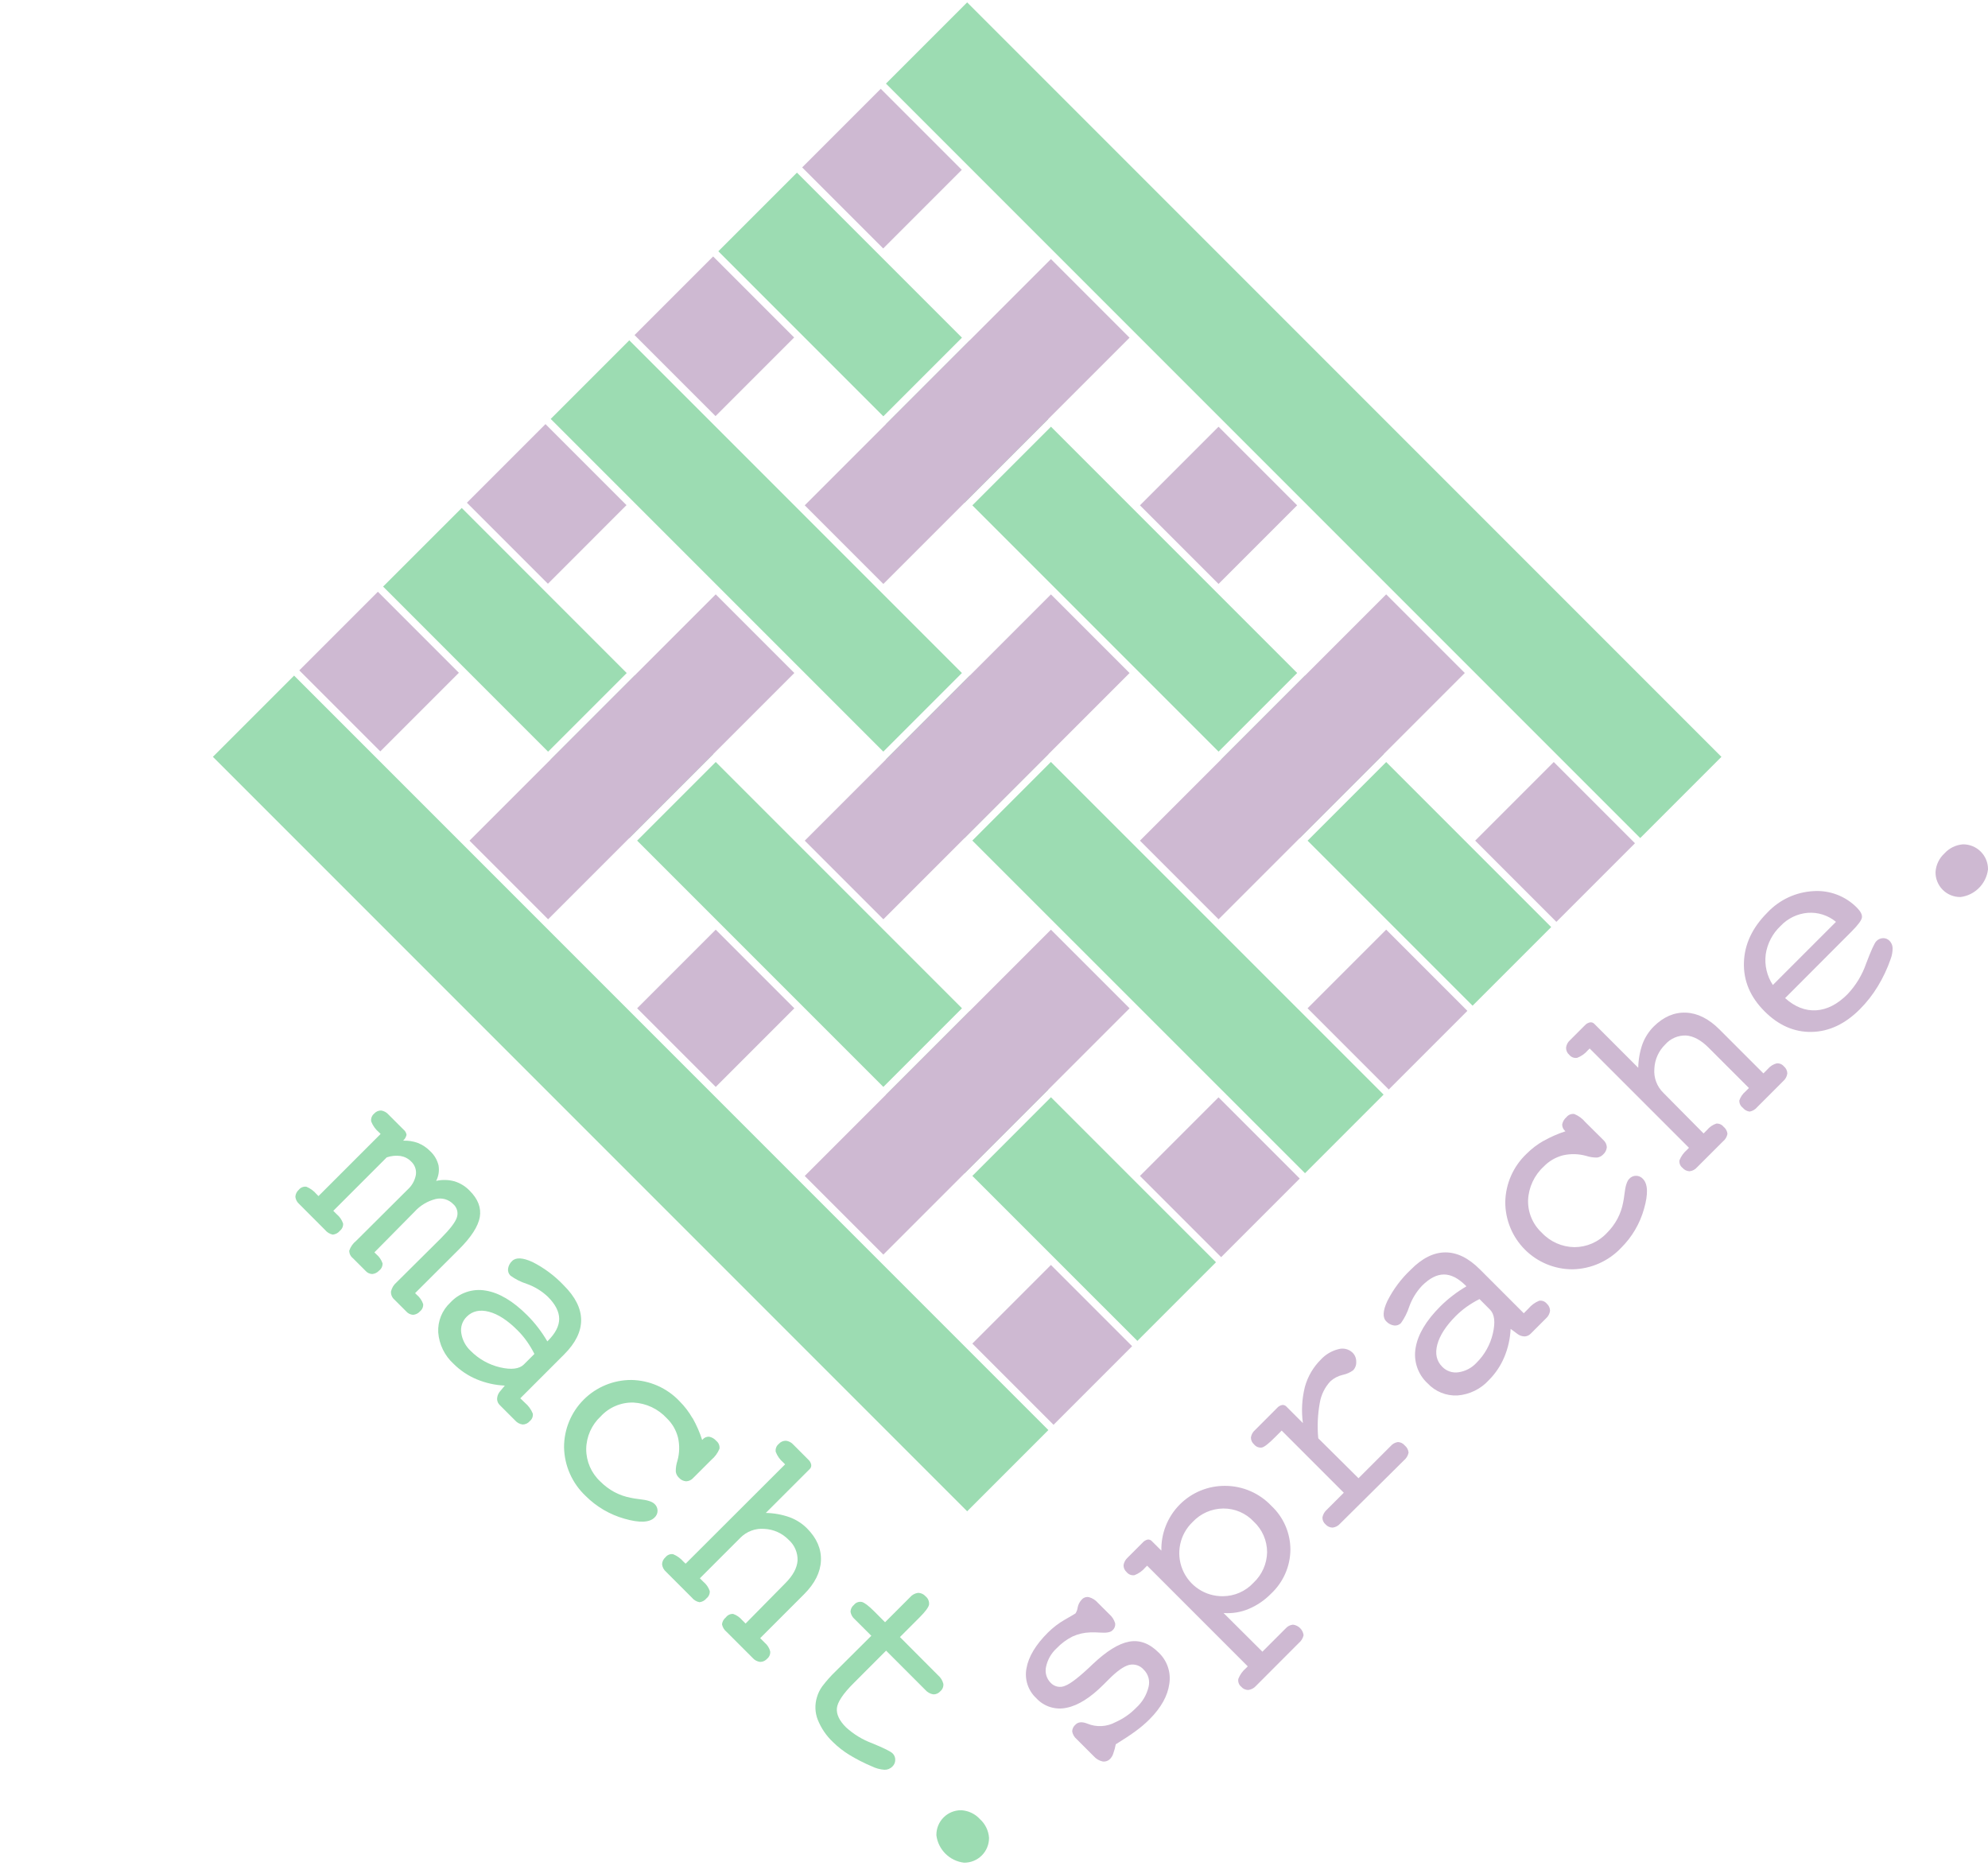
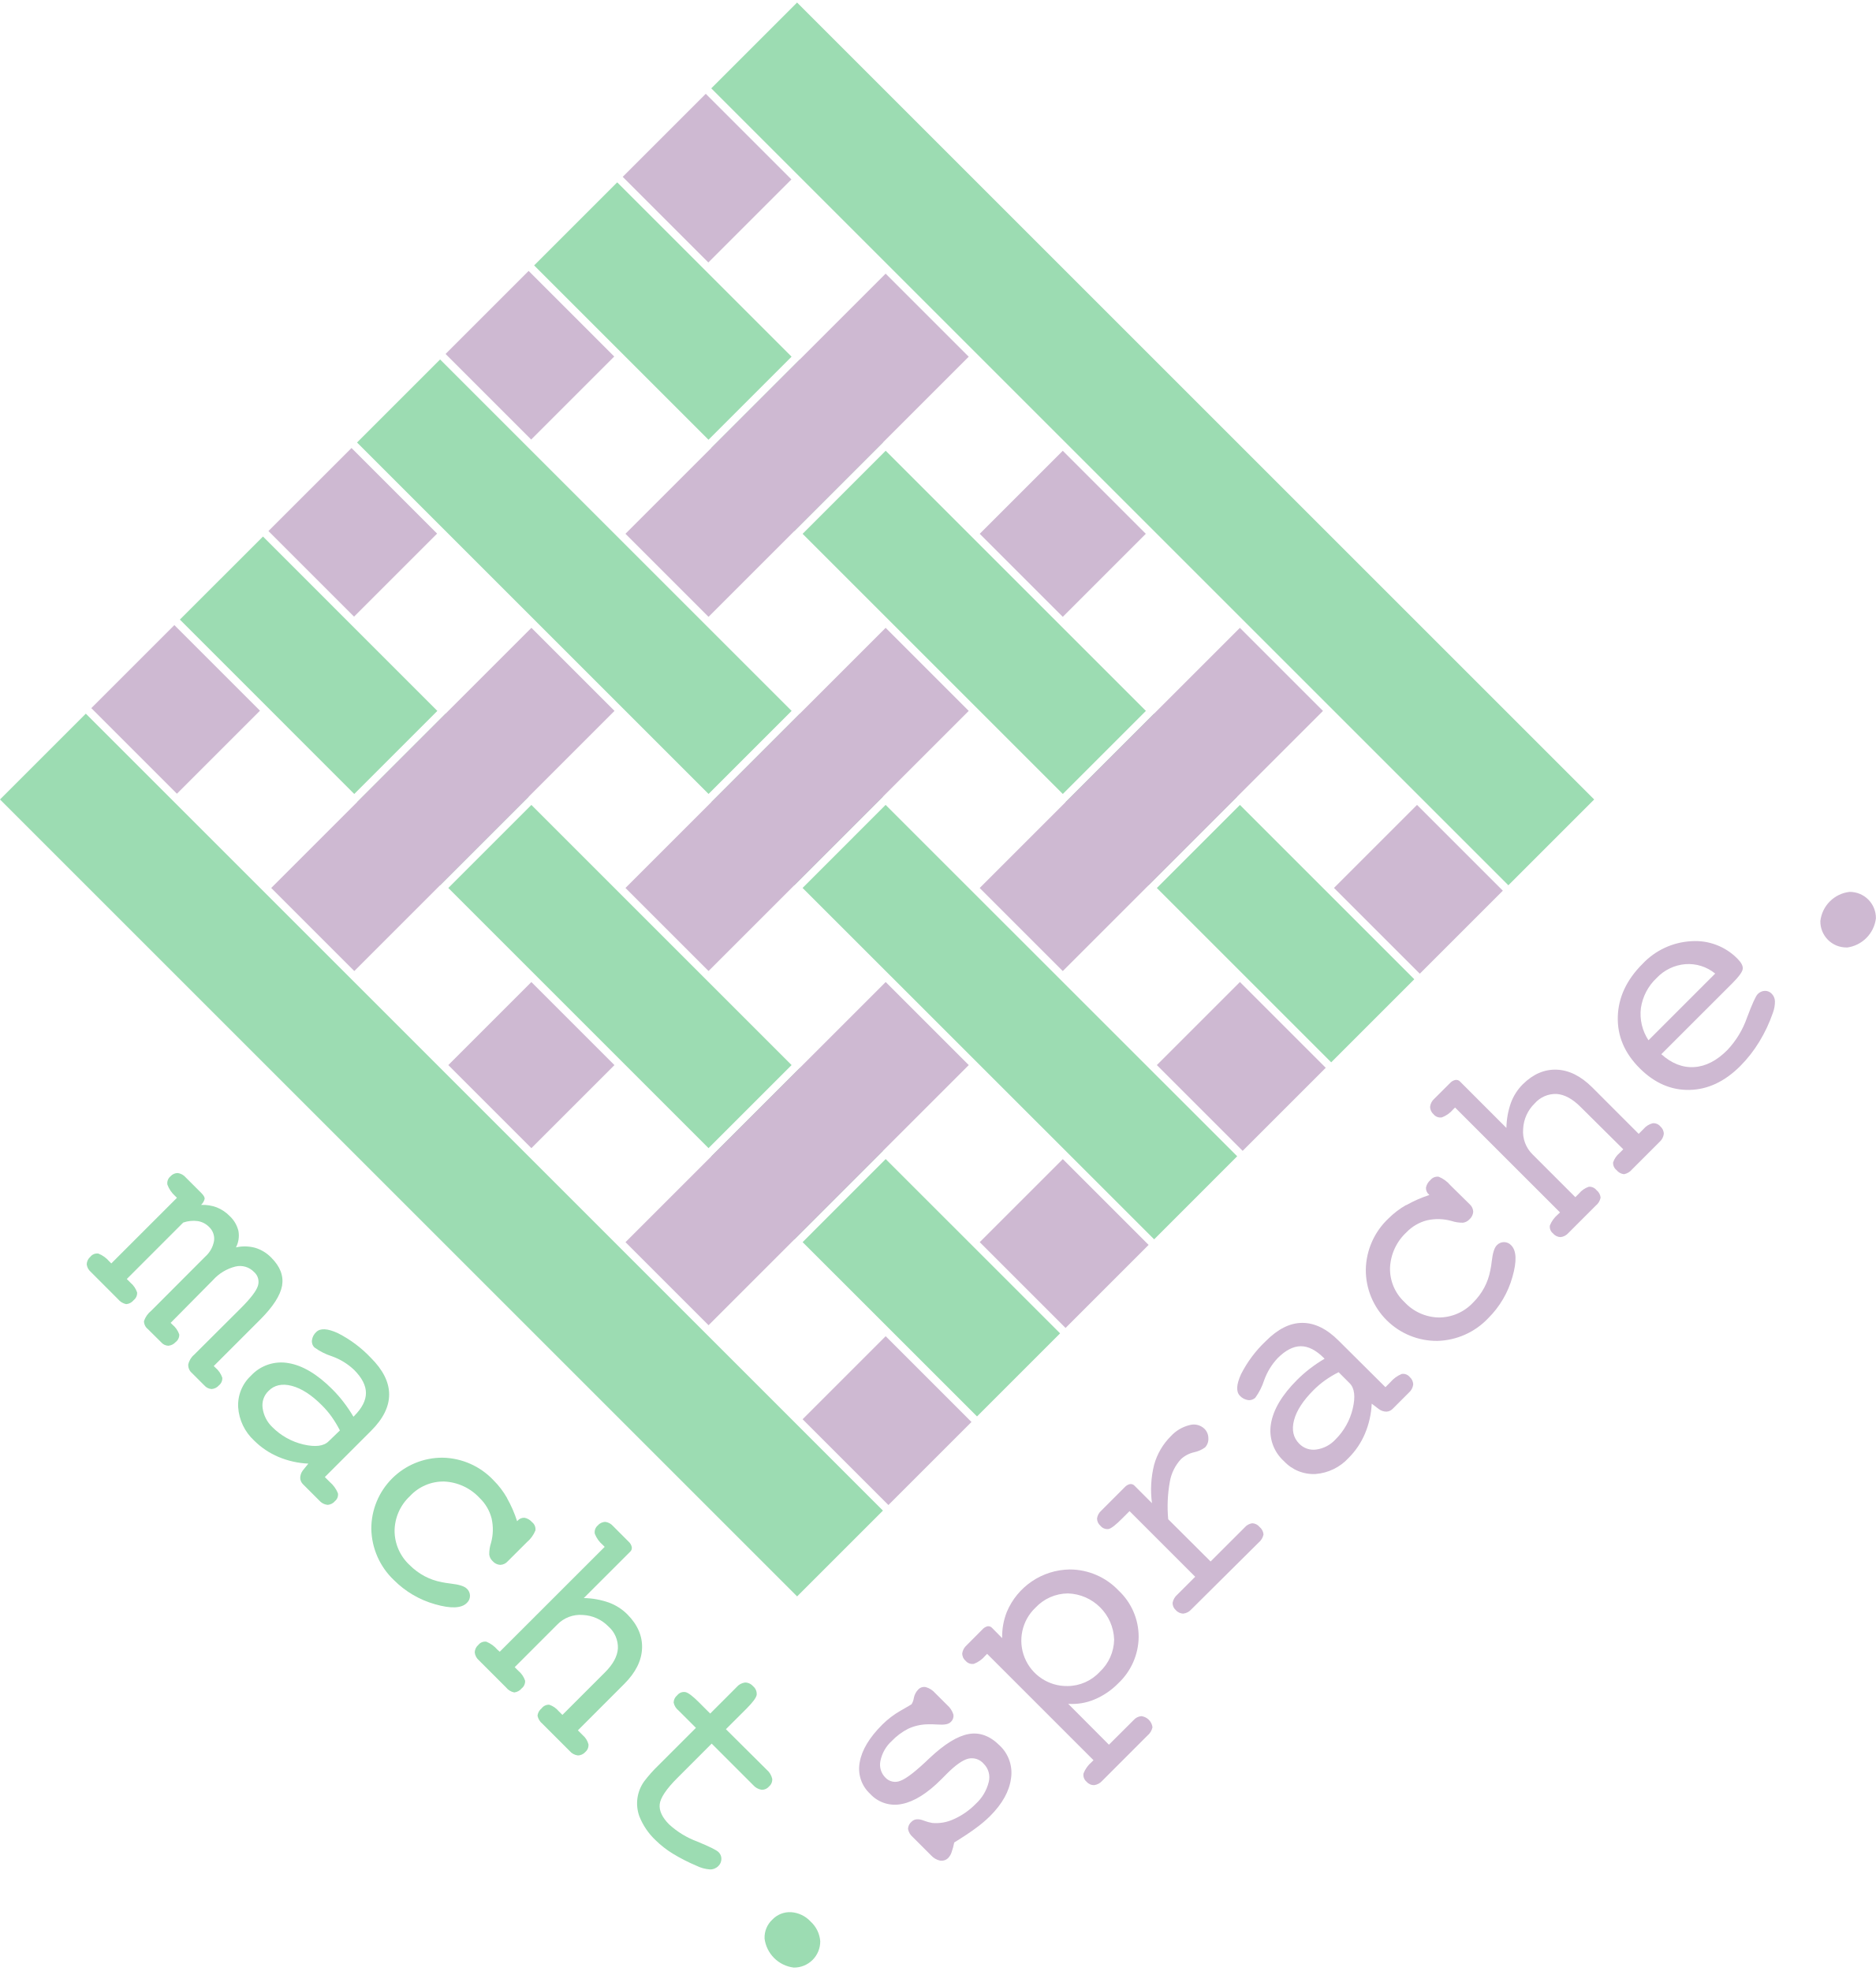
- <svg xmlns="http://www.w3.org/2000/svg" viewBox="0 0 575.94 540.44">
+ <svg xmlns="http://www.w3.org/2000/svg" viewBox="0 0 514.27 540.44">
  <g id="logo">
-     <path d="M567.94,259.82a9.2,9.2,0,0,0,8-8,7.19,7.19,0,0,0-7.24-7.27,8.07,8.07,0,0,0-5.39,2.64,8,8,0,0,0-2.57,5.38,7.12,7.12,0,0,0,7.2,7.24m-56.4,16.63a14.12,14.12,0,0,1,4.32-8.26,12.17,12.17,0,0,1,7.87-3.79A11.49,11.49,0,0,1,531.9,267l-18.29,18.29a13.09,13.09,0,0,1-2.07-8.82M536,270.21l.42-.42q2.92-2.93,3-4.12c.08-.79-.4-1.71-1.45-2.77a16.18,16.18,0,0,0-12.61-4.8A19.77,19.77,0,0,0,512,264.34q-6.54,6.54-6.77,14.47t6,14.13q6.09,6.09,13.63,5.94t13.95-6.56a35.47,35.47,0,0,0,5.22-6.67,41.23,41.23,0,0,0,3.71-7.89,8.6,8.6,0,0,0,.56-3.2,3.08,3.08,0,0,0-.89-2.07,2.52,2.52,0,0,0-1.89-.77,2.83,2.83,0,0,0-1.93.88c-.55.54-1.52,2.69-2.94,6.44a24.66,24.66,0,0,1-5.41,8.92q-4.35,4.37-9.08,4.66t-9-3.53Zm-47.28,62.84a7.82,7.82,0,0,0-2.16,3,2.33,2.33,0,0,0,.87,2.19,2.79,2.79,0,0,0,2.06,1,3.32,3.32,0,0,0,2.15-1.14l7.48-7.47a3.71,3.71,0,0,0,1.34-2.22,3,3,0,0,0-1.12-2.05,2.48,2.48,0,0,0-2.11-.93,5.94,5.94,0,0,0-2.69,1.86l-1,1L481.9,316.53a8.73,8.73,0,0,1-2.62-7,10.43,10.43,0,0,1,3.14-7,7.65,7.65,0,0,1,6.06-2.61q3.22.24,6.51,3.52l11.69,11.69-1,1a5.81,5.81,0,0,0-1.78,2.6,2.49,2.49,0,0,0,1,2.11,3,3,0,0,0,2,1.12,3.83,3.83,0,0,0,2.23-1.35l7.49-7.49a3.52,3.52,0,0,0,1.18-2.2,2.7,2.7,0,0,0-1-2.07,2.42,2.42,0,0,0-2.09-.86,5,5,0,0,0-2.51,1.57l-1.32,1.34-12.73-12.73q-4.67-4.67-9.73-4.87t-9.31,4a14.32,14.32,0,0,0-3.27,5.08,22,22,0,0,0-1.23,6.89l-12.73-12.73a1.39,1.39,0,0,0-1.26-.42,2.72,2.72,0,0,0-1.49.87l-4.27,4.27a3.42,3.42,0,0,0-1.16,2.18,2.66,2.66,0,0,0,.94,2.09,2.4,2.4,0,0,0,2.29.85,7.45,7.45,0,0,0,3.07-2.17l.54-.53,28.77,28.76Zm-41.57-2.61a23,23,0,0,0-4.86,3.71,19.73,19.73,0,0,0-6.2,14,19.46,19.46,0,0,0,19.53,19.49,19.92,19.92,0,0,0,14.06-6.25,25.6,25.6,0,0,0,6.6-11.23q1.88-6.53-.34-8.74a2.65,2.65,0,0,0-3.93,0q-1,1-1.38,4.35c-.13,1.07-.26,1.9-.39,2.48a16.57,16.57,0,0,1-1.66,4.77,17.06,17.06,0,0,1-3.06,4.1,12.86,12.86,0,0,1-9.41,4.1,13.18,13.18,0,0,1-9.47-4.21,12.39,12.39,0,0,1-3.94-9.43,14.06,14.06,0,0,1,4.53-9.7,11.86,11.86,0,0,1,5.59-3.26,13.75,13.75,0,0,1,6.72.17,9.69,9.69,0,0,0,3.14.48,2.9,2.9,0,0,0,1.74-.87,3.17,3.17,0,0,0,1.09-2.13,3,3,0,0,0-1-2.08L459.28,325a8.17,8.17,0,0,0-3.21-2.35,2.48,2.48,0,0,0-2.26.92,3.7,3.7,0,0,0-1.23,2.09,2.37,2.37,0,0,0,.83,1.89l.12.11a34.48,34.48,0,0,0-6.35,2.79m-7.53,55.93a3.51,3.51,0,0,0,2.05.7,2.59,2.59,0,0,0,1.77-.81l4.41-4.41a3.52,3.52,0,0,0,1.18-2.2,2.75,2.75,0,0,0-.95-2.08,2.37,2.37,0,0,0-2.2-.84,8,8,0,0,0-3.09,2.25l-1.37,1.38-12.73-12.73q-4.91-4.92-10-4.9t-10,5a32.6,32.6,0,0,0-6.79,9.08q-2,4.26-.29,5.92a3.76,3.76,0,0,0,2.23,1.17,2.38,2.38,0,0,0,2-.69,17.28,17.28,0,0,0,2.39-4.75,17.42,17.42,0,0,1,3.71-6.07c2.17-2.17,4.28-3.26,6.35-3.26s4.16,1.08,6.32,3.23l.19.2a37.82,37.82,0,0,0-7.56,5.81q-6.18,6.18-7.15,12a11.29,11.29,0,0,0,3.47,10.29,11.08,11.08,0,0,0,8.64,3.51,13.73,13.73,0,0,0,9.09-4.43,20.88,20.88,0,0,0,4.48-6.67,23.89,23.89,0,0,0,1.84-8.19Zm-8-7.08q2,2,.84,6.94a17.53,17.53,0,0,1-4.74,8.48,8.83,8.83,0,0,1-5.21,2.74,5.42,5.42,0,0,1-4.71-1.59q-2.48-2.48-1.43-6.43t5.36-8.29a26.52,26.52,0,0,1,3.12-2.64,29.15,29.15,0,0,1,3.74-2.25Zm-49.74,37.28a38,38,0,0,1,.45-10.31,12.1,12.1,0,0,1,3.05-6.18,8,8,0,0,1,3.6-1.88,7.79,7.79,0,0,0,3-1.32,3.29,3.29,0,0,0,.9-2.5,3.6,3.6,0,0,0-1.06-2.61,4.22,4.22,0,0,0-4.14-1,10.25,10.25,0,0,0-5.05,3,17.76,17.76,0,0,0-4.61,7.86,27.78,27.78,0,0,0-.59,10.54l-4.77-4.78a1.43,1.43,0,0,0-1.26-.46,2.67,2.67,0,0,0-1.44.85l-6.4,6.41a3.48,3.48,0,0,0-1.19,2.16,2.63,2.63,0,0,0,.92,2,2.45,2.45,0,0,0,2.25.9c.73-.16,2-1.15,3.83-3l1.91-1.91,18,18-4.89,4.89a3.93,3.93,0,0,0-1.3,2.26,2.52,2.52,0,0,0,.89,2,2.72,2.72,0,0,0,2.07.95,3.38,3.38,0,0,0,2.16-1.15L406.7,423a4,4,0,0,0,1.38-2.25,3,3,0,0,0-1.1-2.08,2.71,2.71,0,0,0-2-1,3.43,3.43,0,0,0-2.09,1.16l-9.32,9.32Zm-27.61,45.74a12.47,12.47,0,0,1-8.78-21.5,12.3,12.3,0,0,1,8.88-3.9,11.93,11.93,0,0,1,8.82,3.79,12.11,12.11,0,0,1,3.87,8.86,12.42,12.42,0,0,1-3.95,8.86,12.13,12.13,0,0,1-8.84,3.89m.18,4.87a15.72,15.72,0,0,0,7.21-1.16,19.66,19.66,0,0,0,6.53-4.43,17.63,17.63,0,0,0,5.62-12.75,17.35,17.35,0,0,0-5.51-12.7A18.45,18.45,0,0,0,355,430.36a18.33,18.33,0,0,0-18.54,18.76l-2.73-2.72a1.41,1.41,0,0,0-1.24-.49,2.89,2.89,0,0,0-1.51.94l-4.27,4.27a3.75,3.75,0,0,0-1.21,2.19,2.62,2.62,0,0,0,.91,2.05,2.4,2.4,0,0,0,2.28.86,7.7,7.7,0,0,0,3.11-2.21l.53-.53,29.16,29.16-.53.53a7.76,7.76,0,0,0-2.21,3.1,2.41,2.41,0,0,0,.86,2.29,2.67,2.67,0,0,0,2.06.92,3.61,3.61,0,0,0,2.21-1.19l12.38-12.4a4.09,4.09,0,0,0,1.4-2.28,3.52,3.52,0,0,0-3.08-3.05,3.22,3.22,0,0,0-2.11,1.09l-6.74,6.74Zm-35,43a2.51,2.51,0,0,0,2.19-.82,3.92,3.92,0,0,0,.86-1.5,17.53,17.53,0,0,0,.72-2.66q3.67-2.26,5.94-3.95A33.69,33.69,0,0,0,333,498c3.38-3.38,5.29-6.82,5.76-10.31a10.25,10.25,0,0,0-3.09-9.05q-4-4-8.55-3.16T316.58,482q-5.59,5.37-8,6.26a3.66,3.66,0,0,1-4.19-.86,5,5,0,0,1-1.35-4.58,10.06,10.06,0,0,1,3.09-5.43A16.7,16.7,0,0,1,310.7,474a13.21,13.21,0,0,1,5.15-1.2,28.14,28.14,0,0,1,2.92.06c1.78.13,3-.08,3.51-.65a2.29,2.29,0,0,0,.78-2.09,5.61,5.61,0,0,0-1.7-2.6l-3.29-3.28a5.31,5.31,0,0,0-2.57-1.64,2.2,2.2,0,0,0-2.12.71,4.56,4.56,0,0,0-1.17,2.26,4.1,4.1,0,0,1-.63,1.73c-.07.07-1.06.66-3,1.76a24.09,24.09,0,0,0-5,3.8q-5.31,5.31-6.19,10.3a9.36,9.36,0,0,0,2.82,8.69,9.21,9.21,0,0,0,8.8,2.78q5-1,10.72-6.74l1.55-1.55q3.51-3.51,5.8-4.11a4.28,4.28,0,0,1,4.29,1.39,5.18,5.18,0,0,1,1.37,5,11.82,11.82,0,0,1-3.57,6,19.23,19.23,0,0,1-6,4.18,9.48,9.48,0,0,1-8.15.43c-1.5-.6-2.64-.51-3.4.25a2.65,2.65,0,0,0-1,2,3.79,3.79,0,0,0,1.3,2.24l5,5a4.75,4.75,0,0,0,2.5,1.46" style="fill:#ceb9d2" />
-     <path d="M271.27,531.5a9.15,9.15,0,0,0,8,8,7.15,7.15,0,0,0,7.26-7.23,8.07,8.07,0,0,0-2.64-5.39,7.94,7.94,0,0,0-5.38-2.57,7.12,7.12,0,0,0-7.23,7.2m-10.56-57.36,5.7-5.7q2.5-2.51,2.73-3.68a2.72,2.72,0,0,0-1-2.42,2.9,2.9,0,0,0-2.18-1,3.64,3.64,0,0,0-2.31,1.26l-1.49,1.49-5.76,5.76-3.17-3.18q-2.39-2.38-3.54-2.69a2.32,2.32,0,0,0-2.3.84,2.63,2.63,0,0,0-1,2,3.61,3.61,0,0,0,1.25,2.18l4.78,4.77L243,483.16l-.87.87a36.89,36.89,0,0,0-3.92,4.4,10.06,10.06,0,0,0-1.53,3.13,9.89,9.89,0,0,0,.2,6.46,18.14,18.14,0,0,0,4.46,6.57,26.44,26.44,0,0,0,4.65,3.64,49.55,49.55,0,0,0,6.56,3.36,9.93,9.93,0,0,0,3.68,1,3.1,3.1,0,0,0,2.3-.93,2.65,2.65,0,0,0,.83-1.93,2.51,2.51,0,0,0-.77-1.89c-.56-.56-2.53-1.54-5.9-2.92a23.13,23.13,0,0,1-7.61-4.64c-1.93-1.92-2.8-3.78-2.62-5.54s1.79-4.2,4.87-7.26l9.38-9.39,11.37,11.38a3.86,3.86,0,0,0,2.26,1.27,2.53,2.53,0,0,0,2.07-.88,2.49,2.49,0,0,0,.89-2.14,4.72,4.72,0,0,0-1.53-2.49ZM198,452.31a7.82,7.82,0,0,0-3-2.16,2.33,2.33,0,0,0-2.19.87,2.78,2.78,0,0,0-1,2.07,3.34,3.34,0,0,0,1.14,2.15l7.47,7.47a3.79,3.79,0,0,0,2.22,1.35,3.07,3.07,0,0,0,2.05-1.13,2.47,2.47,0,0,0,.93-2.1,5.91,5.91,0,0,0-1.86-2.7l-1-1,11.69-11.69a8.72,8.72,0,0,1,7-2.62,10.47,10.47,0,0,1,7,3.14,7.68,7.68,0,0,1,2.61,6.06q-.24,3.22-3.52,6.51L216,470.24l-1-1a5.91,5.91,0,0,0-2.6-1.79,2.46,2.46,0,0,0-2.11,1,3,3,0,0,0-1.12,2,3.74,3.74,0,0,0,1.35,2.22l7.49,7.49a3.45,3.45,0,0,0,2.2,1.19,2.72,2.72,0,0,0,2.07-.95,2.41,2.41,0,0,0,.85-2.1,4.77,4.77,0,0,0-1.57-2.5l-1.33-1.33,12.73-12.73q4.66-4.67,4.87-9.73t-4-9.31a14,14,0,0,0-5.09-3.26,21.89,21.89,0,0,0-6.88-1.24l12.73-12.72a1.41,1.41,0,0,0,.42-1.27,2.7,2.7,0,0,0-.87-1.48l-4.27-4.28a3.42,3.42,0,0,0-2.18-1.16,2.7,2.7,0,0,0-2.09.94,2.41,2.41,0,0,0-.86,2.29,7.67,7.67,0,0,0,2.18,3.07l.53.54L198.63,452.9Zm2.61-41.57a23,23,0,0,0-3.71-4.86,19.68,19.68,0,0,0-14-6.19,19.44,19.44,0,0,0-19.49,19.52,19.88,19.88,0,0,0,6.24,14.06,25.88,25.88,0,0,0,11.24,6.6q6.53,1.88,8.74-.34a2.65,2.65,0,0,0,0-3.93c-.7-.69-2.14-1.15-4.35-1.38-1.07-.13-1.9-.26-2.48-.39a16.74,16.74,0,0,1-4.78-1.66,17.48,17.48,0,0,1-4.09-3.06,12.78,12.78,0,0,1-4.1-9.41,13.14,13.14,0,0,1,4.21-9.47,12.43,12.43,0,0,1,9.43-4,14.12,14.12,0,0,1,9.7,4.54,11.76,11.76,0,0,1,3.25,5.59,13.62,13.62,0,0,1-.16,6.72,9.42,9.42,0,0,0-.48,3.14,2.9,2.9,0,0,0,.87,1.74,3.07,3.07,0,0,0,2.12,1.08,2.85,2.85,0,0,0,2.09-1l5.23-5.22a8.25,8.25,0,0,0,2.35-3.22,2.49,2.49,0,0,0-.92-2.26,3.62,3.62,0,0,0-2.09-1.22,2.3,2.3,0,0,0-1.89.83l-.12.11a34.11,34.11,0,0,0-2.78-6.35m-55.93-7.53a3.51,3.51,0,0,0-.7,2.05,2.56,2.56,0,0,0,.81,1.77l4.41,4.41a3.47,3.47,0,0,0,2.2,1.18,2.71,2.71,0,0,0,2.07-1,2.34,2.34,0,0,0,.85-2.18,8.1,8.1,0,0,0-2.25-3.1L150.73,405l12.73-12.73q4.92-4.92,4.9-9.95t-5-10a33,33,0,0,0-9.08-6.79c-2.84-1.3-4.82-1.39-5.92-.29a3.73,3.73,0,0,0-1.17,2.23,2.37,2.37,0,0,0,.69,2,16.83,16.83,0,0,0,4.75,2.39,17.27,17.27,0,0,1,6.07,3.71Q162,378.85,162,382c0,2.05-1.08,4.16-3.23,6.31l-.2.2a39.94,39.94,0,0,0-2.74-4.06,36.82,36.82,0,0,0-3.07-3.49q-6.18-6.18-12-7.15a11.27,11.27,0,0,0-10.3,3.47,11,11,0,0,0-3.5,8.63,13.69,13.69,0,0,0,4.43,9.09,20.88,20.88,0,0,0,6.67,4.48,23.89,23.89,0,0,0,8.19,1.84Zm7.08-8q-2,2-6.94.85a17.71,17.71,0,0,1-8.48-4.75,8.81,8.81,0,0,1-2.74-5.21,5.41,5.41,0,0,1,1.59-4.71c1.64-1.64,3.79-2.12,6.43-1.43s5.4,2.48,8.28,5.37a24,24,0,0,1,2.64,3.11,28.05,28.05,0,0,1,2.25,3.74Zm-36.91-23.76a4.88,4.88,0,0,0-1.61,2.66,2.86,2.86,0,0,0,1,2.34l3.4,3.4a2.86,2.86,0,0,0,2,1,2.94,2.94,0,0,0,2-1,2.47,2.47,0,0,0,.93-2.1,6.1,6.1,0,0,0-1.9-2.74l-.44-.44L133,361.83q5.28-5.28,6-9.31c.46-2.69-.51-5.24-2.94-7.66a10.34,10.34,0,0,0-4.37-2.7,10.92,10.92,0,0,0-5.33-.13,7.12,7.12,0,0,0,.69-4.48,8.21,8.21,0,0,0-2.4-4.11,10.28,10.28,0,0,0-3.57-2.39,11,11,0,0,0-4.3-.67,3.24,3.24,0,0,0,1-1.7,2.43,2.43,0,0,0-.91-1.54l-4.3-4.3a3.52,3.52,0,0,0-2.17-1.2,2.65,2.65,0,0,0-2,.9,2.45,2.45,0,0,0-.86,2.28,7.82,7.82,0,0,0,2.22,3.11l.51.5-18,18-.56-.56a7.65,7.65,0,0,0-2.95-2.15,2.37,2.37,0,0,0-2.19.88,2.91,2.91,0,0,0-1,2.05,3.27,3.27,0,0,0,1.13,2.1l7.45,7.46a3.93,3.93,0,0,0,2.25,1.38,3,3,0,0,0,2.07-1.11,2.47,2.47,0,0,0,.93-2.1,5.93,5.93,0,0,0-1.84-2.68l-1-1,15.48-15.48a8.6,8.6,0,0,1,4-.4,5.52,5.52,0,0,1,3.06,1.58,4.4,4.4,0,0,1,1.39,3.83,7.49,7.49,0,0,1-2.37,4.29l-2.2,2.19L104,358.58l-.82.81a6.18,6.18,0,0,0-2,2.85,2.76,2.76,0,0,0,1.08,2.2l3.57,3.57a2.73,2.73,0,0,0,2,1,3.08,3.08,0,0,0,2-1,2.48,2.48,0,0,0,1-2.1,6,6,0,0,0-1.86-2.68l-.5-.5L120.06,351a12.26,12.26,0,0,1,6.16-3.72,5.35,5.35,0,0,1,5.09,1.48,3.6,3.6,0,0,1,1.05,3.85q-.68,2.1-4.64,6.06Z" style="fill:#9cdcb2" />
-     <rect x="325.17" y="212.14" width="32.2" height="136.28" transform="translate(-98.23 323.45) rotate(-45.01)" style="fill:#9cdcb2" />
-     <rect x="300.88" y="319.32" width="32.21" height="67.6" transform="translate(-156.85 327.62) rotate(-45.01)" style="fill:#9cdcb2" />
-     <rect x="263.03" y="300.22" width="34.33" height="32.21" transform="translate(-141.61 290.78) rotate(-45)" style="fill:#9cdcb2" />
-     <rect x="215.53" y="217.32" width="32.21" height="100.88" transform="translate(-121.49 242.21) rotate(-45)" style="fill:#9cdcb2" />
-     <rect x="130.17" y="148.6" width="32.21" height="67.61" transform="translate(-86.13 156.83) rotate(-44.99)" style="fill:#9cdcb2" />
-     <rect x="165.91" y="203.1" width="34.33" height="32.21" transform="translate(-101.38 193.66) rotate(-45)" style="fill:#9cdcb2" />
-     <rect x="263.03" y="203.1" width="34.33" height="32.21" transform="translate(-72.93 262.32) rotate(-45)" style="fill:#9cdcb2" />
-     <rect x="360.14" y="203.1" width="34.34" height="32.21" transform="translate(-44.49 331) rotate(-45)" style="fill:#9cdcb2" />
-     <rect x="227.29" y="51.49" width="32.21" height="67.6" transform="translate(10.98 197.09) rotate(-45)" style="fill:#9cdcb2" />
-     <rect x="398" y="222.2" width="32.21" height="67.6" transform="translate(-59.73 367.8) rotate(-45)" style="fill:#9cdcb2" />
-     <rect x="361.05" y="-32.8" width="33.27" height="309.03" transform="translate(24.56 302.71) rotate(-45)" style="fill:#9cdcb2" />
-     <rect x="166.06" y="162.19" width="33.27" height="309.03" transform="translate(-170.43 221.94) rotate(-45)" style="fill:#9cdcb2" />
-     <rect x="203.01" y="89.99" width="32.2" height="136.28" transform="translate(-47.64 201.25) rotate(-45)" style="fill:#9cdcb2" />
-     <rect x="263.02" y="105.98" width="34.33" height="32.21" transform="translate(-4.26 233.89) rotate(-45)" style="fill:#9cdcb2" />
-     <rect x="312.65" y="120.21" width="32.21" height="100.88" transform="translate(-24.38 282.44) rotate(-45)" style="fill:#9cdcb2" />
-     <rect x="229.75" y="203.1" width="100.87" height="32.21" transform="translate(-72.93 262.33) rotate(-45)" style="fill:#ceb9d2" />
-     <rect x="326.87" y="203.1" width="100.88" height="32.21" transform="translate(-44.49 331) rotate(-45)" style="fill:#ceb9d2" />
-     <rect x="336.93" y="130.26" width="32.2" height="32.2" transform="translate(-0.1 292.5) rotate(-45)" style="fill:#ceb9d2" />
-     <rect x="229.75" y="105.98" width="100.87" height="32.21" transform="translate(-4.26 233.88) rotate(-45)" style="fill:#ceb9d2" />
-     <rect x="191.25" y="275.94" width="32.2" height="32.21" transform="translate(-145.77 232.15) rotate(-45)" style="fill:#ceb9d2" />
-     <rect x="132.63" y="203.1" width="100.88" height="32.21" transform="translate(-101.38 193.65) rotate(-45)" style="fill:#ceb9d2" />
-     <rect x="229.75" y="300.22" width="100.88" height="32.21" transform="translate(-141.61 290.77) rotate(-45)" style="fill:#ceb9d2" />
-     <rect x="337.3" y="324.34" width="32.2" height="33.27" transform="translate(-137.6 349.76) rotate(-45)" style="fill:#ceb9d2" />
-     <rect x="385.86" y="275.78" width="32.21" height="33.27" transform="translate(-89.04 369.87) rotate(-45)" style="fill:#ceb9d2" />
-     <rect x="288.74" y="372.9" width="32.2" height="33.27" transform="translate(-186.16 329.64) rotate(-45)" style="fill:#ceb9d2" />
-     <rect x="434.42" y="227.22" width="32.2" height="33.27" transform="translate(-40.48 389.99) rotate(-45)" style="fill:#ceb9d2" />
-     <rect x="239.41" y="32.25" width="32.2" height="33.2" transform="translate(40.3 194.97) rotate(-45)" style="fill:#ceb9d2" />
-     <rect x="93.73" y="177.92" width="32.2" height="33.19" transform="translate(-105.38 134.63) rotate(-45)" style="fill:#ceb9d2" />
-     <rect x="190.85" y="80.81" width="32.2" height="33.19" transform="translate(-8.26 174.86) rotate(-45)" style="fill:#ceb9d2" />
-     <rect x="142.29" y="129.36" width="32.2" height="33.19" transform="translate(-56.82 154.75) rotate(-45)" style="fill:#ceb9d2" />
+     <path d="M506.26,259.82a9.2,9.2,0,0,0,8-8,7.17,7.17,0,0,0-7.23-7.27,9.1,9.1,0,0,0-8,8,7.12,7.12,0,0,0,7.2,7.24m-56.4,16.63a14.12,14.12,0,0,1,4.32-8.26,12.19,12.19,0,0,1,7.87-3.79,11.53,11.53,0,0,1,8.18,2.58l-18.29,18.29a13.16,13.16,0,0,1-2.08-8.82m24.49-6.24.43-.42q2.93-2.93,3-4.12c.09-.79-.39-1.71-1.45-2.77a16.16,16.16,0,0,0-12.61-4.8,19.81,19.81,0,0,0-13.43,6.24q-6.54,6.54-6.76,14.47t6,14.13q6.09,6.09,13.64,5.94t13.95-6.56a35.84,35.84,0,0,0,5.21-6.67,40.63,40.63,0,0,0,3.71-7.89,8.86,8.86,0,0,0,.57-3.2,3.09,3.09,0,0,0-.9-2.07,2.48,2.48,0,0,0-1.88-.77,2.84,2.84,0,0,0-1.94.88c-.55.54-1.52,2.69-2.93,6.44a24.8,24.8,0,0,1-5.41,8.92q-4.35,4.37-9.09,4.66t-9-3.53Zm-47.27,62.84a7.77,7.77,0,0,0-2.17,3,2.32,2.32,0,0,0,.88,2.19,2.76,2.76,0,0,0,2.06,1,3.34,3.34,0,0,0,2.15-1.14l7.47-7.47a3.79,3.79,0,0,0,1.35-2.22,3,3,0,0,0-1.13-2.05,2.47,2.47,0,0,0-2.1-.93,6,6,0,0,0-2.7,1.86l-1,1-11.69-11.69a8.73,8.73,0,0,1-2.62-7,10.44,10.44,0,0,1,3.15-7,7.61,7.61,0,0,1,6.05-2.61q3.22.24,6.51,3.52L445,315.13l-1,1a5.86,5.86,0,0,0-1.79,2.6,2.51,2.51,0,0,0,.95,2.11,3,3,0,0,0,2.05,1.12,3.83,3.83,0,0,0,2.23-1.35l7.49-7.49a3.47,3.47,0,0,0,1.18-2.2,2.72,2.72,0,0,0-.95-2.07,2.45,2.45,0,0,0-2.1-.86,4.91,4.91,0,0,0-2.5,1.57l-1.33,1.34-12.72-12.73q-4.68-4.67-9.74-4.87t-9.31,4a14.16,14.16,0,0,0-3.26,5.08,22,22,0,0,0-1.24,6.89l-12.72-12.73a1.4,1.4,0,0,0-1.27-.42,2.7,2.7,0,0,0-1.48.87l-4.28,4.27a3.42,3.42,0,0,0-1.16,2.18,2.73,2.73,0,0,0,.94,2.09,2.41,2.41,0,0,0,2.29.85,7.45,7.45,0,0,0,3.07-2.17l.54-.53,28.77,28.76Zm-41.58-2.61a23,23,0,0,0-4.86,3.71,19.72,19.72,0,0,0-6.19,14A19.44,19.44,0,0,0,394,367.67,19.89,19.89,0,0,0,408,361.42a25.6,25.6,0,0,0,6.6-11.23q1.88-6.53-.33-8.74a2.67,2.67,0,0,0-3.94,0q-1,1-1.38,4.35a23.94,23.94,0,0,1-.39,2.48,16.57,16.57,0,0,1-1.66,4.77,17.06,17.06,0,0,1-3.06,4.1,12.86,12.86,0,0,1-9.41,4.1A13.18,13.18,0,0,1,385,357a12.39,12.39,0,0,1-3.94-9.43,14.11,14.11,0,0,1,4.53-9.7,11.86,11.86,0,0,1,5.59-3.26,13.74,13.74,0,0,1,6.72.17,9.71,9.71,0,0,0,3.15.48,2.91,2.91,0,0,0,1.73-.87,3.13,3.13,0,0,0,1.09-2.13,2.9,2.9,0,0,0-1-2.08L397.61,325a8.25,8.25,0,0,0-3.22-2.35,2.49,2.49,0,0,0-2.26.92,3.62,3.62,0,0,0-1.22,2.09,2.31,2.31,0,0,0,.83,1.89l.11.11a34.78,34.78,0,0,0-6.35,2.79M378,386.37a3.52,3.52,0,0,0,2.06.7,2.55,2.55,0,0,0,1.76-.81l4.41-4.41a3.52,3.52,0,0,0,1.18-2.2,2.75,2.75,0,0,0-.95-2.08,2.35,2.35,0,0,0-2.19-.84,8.1,8.1,0,0,0-3.1,2.25l-1.37,1.38L367,367.63q-4.91-4.92-10-4.9c-3.37,0-6.69,1.66-10,5a33,33,0,0,0-6.79,9.08q-1.94,4.26-.29,5.92a3.75,3.75,0,0,0,2.24,1.17,2.36,2.36,0,0,0,2-.69,17,17,0,0,0,2.39-4.75,17.42,17.42,0,0,1,3.71-6.07q3.25-3.25,6.35-3.26c2.06,0,4.16,1.08,6.32,3.23l.19.2a38.35,38.35,0,0,0-4.06,2.74,36.82,36.82,0,0,0-3.49,3.07q-6.18,6.18-7.15,12A11.24,11.24,0,0,0,352,400.66a11.05,11.05,0,0,0,8.63,3.51,13.73,13.73,0,0,0,9.09-4.43,20.88,20.88,0,0,0,4.48-6.67,23.89,23.89,0,0,0,1.84-8.19Zm-8-7.08q2,2,.84,6.94a17.62,17.62,0,0,1-4.75,8.48,8.78,8.78,0,0,1-5.21,2.74,5.42,5.42,0,0,1-4.71-1.59q-2.46-2.48-1.43-6.43t5.37-8.29a25.63,25.63,0,0,1,3.11-2.64,29.15,29.15,0,0,1,3.74-2.25Zm-49.75,37.28a38,38,0,0,1,.45-10.31,12.11,12.11,0,0,1,3.06-6.18,7.94,7.94,0,0,1,3.59-1.88,7.79,7.79,0,0,0,3-1.32,3.34,3.34,0,0,0,.91-2.5,3.65,3.65,0,0,0-1.07-2.61,4.22,4.22,0,0,0-4.14-1,10.25,10.25,0,0,0-5.05,3,17.76,17.76,0,0,0-4.61,7.86,28,28,0,0,0-.59,10.54l-4.77-4.78a1.41,1.41,0,0,0-1.25-.46,2.69,2.69,0,0,0-1.45.85l-6.4,6.41a3.48,3.48,0,0,0-1.19,2.16,2.63,2.63,0,0,0,.92,2,2.45,2.45,0,0,0,2.25.9q1.11-.24,3.83-3l1.91-1.91,18,18-4.89,4.89a3.9,3.9,0,0,0-1.31,2.26,2.55,2.55,0,0,0,.89,2,2.72,2.72,0,0,0,2.08.95,3.41,3.41,0,0,0,2.16-1.15L345,423a4,4,0,0,0,1.38-2.25,3,3,0,0,0-1.1-2.08,2.71,2.71,0,0,0-2-1,3.38,3.38,0,0,0-2.08,1.16l-9.33,9.32Zm-27.61,45.74a12.46,12.46,0,0,1-8.77-21.5,12.28,12.28,0,0,1,8.87-3.9,13.1,13.1,0,0,1,12.69,12.65,12.38,12.38,0,0,1-3.95,8.86,12.13,12.13,0,0,1-8.84,3.89m.19,4.87A15.68,15.68,0,0,0,300,466a19.7,19.7,0,0,0,6.54-4.43,17.66,17.66,0,0,0,5.61-12.75,17.38,17.38,0,0,0-5.5-12.7,18.49,18.49,0,0,0-13.37-5.78A19,19,0,0,0,276,442a18.35,18.35,0,0,0-1.27,7.17L272,446.4a1.42,1.42,0,0,0-1.25-.49,2.84,2.84,0,0,0-1.5.94L265,451.12a3.64,3.64,0,0,0-1.21,2.19,2.57,2.57,0,0,0,.9,2.05,2.41,2.41,0,0,0,2.29.86,7.62,7.62,0,0,0,3.1-2.21l.53-.53,29.16,29.16-.53.53a7.86,7.86,0,0,0-2.21,3.1,2.44,2.44,0,0,0,.86,2.29,2.67,2.67,0,0,0,2.07.92,3.59,3.59,0,0,0,2.2-1.19l12.39-12.4a4,4,0,0,0,1.39-2.28,3.5,3.5,0,0,0-3.07-3.05,3.17,3.17,0,0,0-2.11,1.09L304,478.39Zm-35,43a2.52,2.52,0,0,0,2.19-.82,4.06,4.06,0,0,0,.85-1.5,17.53,17.53,0,0,0,.72-2.66c2.45-1.51,4.44-2.83,5.94-3.95a33.69,33.69,0,0,0,3.86-3.26c3.38-3.38,5.29-6.82,5.76-10.31a10.24,10.24,0,0,0-3.08-9.05q-4-4-8.56-3.16T254.9,482q-5.58,5.37-8,6.26a3.66,3.66,0,0,1-4.19-.86,5,5,0,0,1-1.35-4.58,10.06,10.06,0,0,1,3.09-5.43A16.85,16.85,0,0,1,249,474a13.26,13.26,0,0,1,5.15-1.2,28.33,28.33,0,0,1,2.93.06c1.77.13,2.95-.08,3.5-.65a2.26,2.26,0,0,0,.78-2.09,5.61,5.61,0,0,0-1.7-2.6l-3.29-3.28a5.31,5.31,0,0,0-2.57-1.64,2.21,2.21,0,0,0-2.12.71,4.47,4.47,0,0,0-1.16,2.26,4.4,4.4,0,0,1-.63,1.73c-.08.07-1.07.66-3,1.76a23.77,23.77,0,0,0-5,3.8q-5.33,5.31-6.2,10.3a9.34,9.34,0,0,0,2.83,8.69,9.19,9.19,0,0,0,8.79,2.78q5-1,10.73-6.74l1.54-1.55q3.51-3.51,5.81-4.11a4.27,4.27,0,0,1,4.28,1.39,5.2,5.2,0,0,1,1.38,5,12,12,0,0,1-3.57,6,19.46,19.46,0,0,1-6,4.18,11.48,11.48,0,0,1-5.91,1.05,11.72,11.72,0,0,1-2.25-.62c-1.5-.6-2.63-.51-3.4.25a2.69,2.69,0,0,0-1,2,3.81,3.81,0,0,0,1.31,2.24l5,5a4.68,4.68,0,0,0,2.5,1.46" style="fill:#ceb9d2" />
+     <path d="M209.59,531.5a9.18,9.18,0,0,0,8,8,7.17,7.17,0,0,0,7.27-7.23,8.12,8.12,0,0,0-2.64-5.39,8,8,0,0,0-5.38-2.57,6.57,6.57,0,0,0-5.13,2.06,6.65,6.65,0,0,0-2.11,5.14M199,474.14l5.71-5.7q2.49-2.51,2.72-3.68a2.74,2.74,0,0,0-1-2.42,2.91,2.91,0,0,0-2.19-1,3.64,3.64,0,0,0-2.31,1.26l-1.48,1.49-5.76,5.76-3.18-3.18q-2.39-2.38-3.54-2.69a2.32,2.32,0,0,0-2.3.84,2.67,2.67,0,0,0-1,2A3.66,3.66,0,0,0,186,469l4.78,4.77-9.39,9.39-.87.87a37.83,37.83,0,0,0-3.92,4.4,10.37,10.37,0,0,0-1.33,9.59,18.27,18.27,0,0,0,4.46,6.57,26.82,26.82,0,0,0,4.65,3.64,49.73,49.73,0,0,0,6.57,3.36,9.88,9.88,0,0,0,3.68,1,3.13,3.13,0,0,0,2.3-.93,2.73,2.73,0,0,0,.83-1.93,2.51,2.51,0,0,0-.78-1.89c-.56-.56-2.53-1.54-5.9-2.92a23.35,23.35,0,0,1-7.61-4.64c-1.93-1.92-2.8-3.78-2.62-5.54s1.8-4.2,4.87-7.26l9.38-9.39,11.38,11.38a3.84,3.84,0,0,0,2.26,1.27,2.51,2.51,0,0,0,2.06-.88,2.46,2.46,0,0,0,.89-2.14,4.65,4.65,0,0,0-1.53-2.49Zm-62.67-21.83a7.75,7.75,0,0,0-3-2.16,2.33,2.33,0,0,0-2.19.87,2.82,2.82,0,0,0-1,2.07,3.34,3.34,0,0,0,1.14,2.15l7.47,7.47a3.79,3.79,0,0,0,2.22,1.35,3.09,3.09,0,0,0,2.06-1.13,2.48,2.48,0,0,0,.92-2.1,6,6,0,0,0-1.85-2.7l-1-1,11.68-11.69a8.73,8.73,0,0,1,7-2.62,10.47,10.47,0,0,1,7,3.14,7.65,7.65,0,0,1,2.61,6.06c-.15,2.15-1.33,4.32-3.52,6.51l-11.69,11.69-1-1a5.8,5.8,0,0,0-2.6-1.79,2.46,2.46,0,0,0-2.11,1,3,3,0,0,0-1.12,2,3.79,3.79,0,0,0,1.35,2.22l7.49,7.49a3.47,3.47,0,0,0,2.2,1.19,2.75,2.75,0,0,0,2.08-.95,2.47,2.47,0,0,0,.85-2.1,4.91,4.91,0,0,0-1.57-2.5l-1.33-1.33,12.72-12.73q4.67-4.67,4.87-9.73t-4-9.31a13.94,13.94,0,0,0-5.08-3.26,22,22,0,0,0-6.89-1.24l12.73-12.72a1.39,1.39,0,0,0,.42-1.27,2.7,2.7,0,0,0-.87-1.48l-4.27-4.28A3.42,3.42,0,0,0,166,417.3a2.71,2.71,0,0,0-2.09.94,2.44,2.44,0,0,0-.86,2.29,7.67,7.67,0,0,0,2.18,3.07l.54.54L137,452.9ZM139,410.74a22.65,22.65,0,0,0-3.71-4.86,19.68,19.68,0,0,0-14-6.19,19.46,19.46,0,0,0-19.5,19.52A19.89,19.89,0,0,0,108,433.27a25.77,25.77,0,0,0,11.24,6.6q6.51,1.88,8.73-.34a2.65,2.65,0,0,0,0-3.93q-1-1-4.35-1.38c-1.07-.13-1.89-.26-2.47-.39a16.53,16.53,0,0,1-4.78-1.66,17.33,17.33,0,0,1-4.1-3.06,12.86,12.86,0,0,1-4.1-9.41,13.18,13.18,0,0,1,4.21-9.47,12.45,12.45,0,0,1,9.43-4,14.1,14.1,0,0,1,9.7,4.54,11.78,11.78,0,0,1,3.26,5.59,13.75,13.75,0,0,1-.17,6.72,9.69,9.69,0,0,0-.48,3.14A2.86,2.86,0,0,0,135,428a3,3,0,0,0,2.12,1.08,2.86,2.86,0,0,0,2.09-1l5.23-5.22a8.3,8.3,0,0,0,2.34-3.22,2.46,2.46,0,0,0-.91-2.26,3.67,3.67,0,0,0-2.1-1.22,2.32,2.32,0,0,0-1.89.83l-.12.11a34.11,34.11,0,0,0-2.78-6.35M83,403.21a3.51,3.51,0,0,0-.7,2.05,2.53,2.53,0,0,0,.82,1.77l4.41,4.41a3.48,3.48,0,0,0,2.19,1.18,2.73,2.73,0,0,0,2.08-1,2.3,2.3,0,0,0,.84-2.18,8.1,8.1,0,0,0-2.25-3.1L89.05,405l12.73-12.73q4.92-4.92,4.9-9.95t-5-10a33,33,0,0,0-9.08-6.79c-2.84-1.3-4.81-1.39-5.91-.29a3.62,3.62,0,0,0-1.17,2.23,2.31,2.31,0,0,0,.69,2A16.83,16.83,0,0,0,91,371.89a17.31,17.31,0,0,1,6.06,3.71q3.25,3.25,3.26,6.35c0,2.05-1.08,4.16-3.23,6.31l-.2.2a38.35,38.35,0,0,0-2.74-4.06,35.46,35.46,0,0,0-3.07-3.49q-6.18-6.18-12-7.15a11.28,11.28,0,0,0-10.3,3.47,11,11,0,0,0-3.49,8.63A13.67,13.67,0,0,0,69.67,395a21,21,0,0,0,6.67,4.48,23.89,23.89,0,0,0,8.19,1.84Zm7.08-8q-2,2-6.94.85a17.71,17.71,0,0,1-8.48-4.75A8.81,8.81,0,0,1,72,386.12a5.41,5.41,0,0,1,1.59-4.71Q76,378.95,80,380t8.29,5.37a24,24,0,0,1,2.64,3.11,30.34,30.34,0,0,1,2.25,3.74ZM53.21,371.47a4.85,4.85,0,0,0-1.6,2.66,2.82,2.82,0,0,0,1,2.34l3.4,3.4a2.88,2.88,0,0,0,2,1,2.92,2.92,0,0,0,2-1,2.47,2.47,0,0,0,.93-2.1A6.14,6.14,0,0,0,59.05,375l-.45-.44,12.73-12.73q5.28-5.28,6-9.31c.45-2.69-.52-5.24-2.94-7.66a10.31,10.31,0,0,0-4.38-2.7,10.88,10.88,0,0,0-5.32-.13,7.11,7.11,0,0,0,.68-4.48,8.21,8.21,0,0,0-2.4-4.11,10.19,10.19,0,0,0-3.57-2.39,10.9,10.9,0,0,0-4.29-.67,3.27,3.27,0,0,0,1-1.7c0-.41-.28-.92-.9-1.54l-4.3-4.3a3.55,3.55,0,0,0-2.17-1.2,2.65,2.65,0,0,0-2,.9,2.42,2.42,0,0,0-.85,2.28A7.77,7.77,0,0,0,48,327.93l.51.5-18,18-.55-.56a7.67,7.67,0,0,0-3-2.15,2.37,2.37,0,0,0-2.19.88,2.86,2.86,0,0,0-1,2.05,3.2,3.2,0,0,0,1.12,2.1l7.45,7.46a3.92,3.92,0,0,0,2.26,1.38,2.93,2.93,0,0,0,2.06-1.11,2.47,2.47,0,0,0,.93-2.1,6,6,0,0,0-1.83-2.68l-1-1,15.47-15.48a8.6,8.6,0,0,1,4-.4,5.52,5.52,0,0,1,3.06,1.58,4.4,4.4,0,0,1,1.39,3.83,7.49,7.49,0,0,1-2.37,4.29l-2.19,2.19L42.28,358.58l-.81.81a6.23,6.23,0,0,0-2,2.85,2.79,2.79,0,0,0,1.08,2.2L44.14,368a2.73,2.73,0,0,0,2,1,3.06,3.06,0,0,0,2-1,2.49,2.49,0,0,0,1-2.1,6,6,0,0,0-1.86-2.68l-.5-.5L58.38,351a12.26,12.26,0,0,1,6.16-3.72,5.34,5.34,0,0,1,5.09,1.48,3.58,3.58,0,0,1,1.06,3.85q-.68,2.1-4.64,6.06Z" style="fill:#9cdcb2" />
+     <rect x="263.49" y="212.14" width="32.2" height="136.28" transform="translate(-116.3 279.84) rotate(-45.01)" style="fill:#9cdcb2" />
+     <rect x="239.21" y="319.32" width="32.21" height="67.6" transform="translate(-174.92 284.01) rotate(-45.01)" style="fill:#9cdcb2" />
+     <rect x="201.35" y="300.22" width="34.33" height="32.21" transform="translate(-159.67 247.17) rotate(-45)" style="fill:#9cdcb2" />
+     <rect x="153.85" y="217.32" width="32.21" height="100.88" transform="translate(-139.56 198.6) rotate(-45)" style="fill:#9cdcb2" />
+     <rect x="68.5" y="148.6" width="32.21" height="67.61" transform="translate(-104.19 113.22) rotate(-44.99)" style="fill:#9cdcb2" />
+     <rect x="104.23" y="203.1" width="34.33" height="32.21" transform="translate(-119.44 150.04) rotate(-45)" style="fill:#9cdcb2" />
+     <rect x="201.35" y="203.1" width="34.33" height="32.21" transform="translate(-91 218.71) rotate(-45)" style="fill:#9cdcb2" />
+     <rect x="298.46" y="203.1" width="34.34" height="32.21" transform="translate(-62.56 287.38) rotate(-45)" style="fill:#9cdcb2" />
+     <rect x="165.61" y="51.49" width="32.21" height="67.6" transform="translate(-7.09 153.47) rotate(-45)" style="fill:#9cdcb2" />
+     <rect x="336.32" y="222.2" width="32.21" height="67.6" transform="translate(-77.8 324.18) rotate(-45)" style="fill:#9cdcb2" />
+     <rect x="299.37" y="-32.8" width="33.27" height="309.03" transform="translate(6.49 259.1) rotate(-45)" style="fill:#9cdcb2" />
+     <rect x="104.38" y="162.19" width="33.27" height="309.03" transform="translate(-188.49 178.33) rotate(-45)" style="fill:#9cdcb2" />
+     <rect x="141.34" y="89.99" width="32.2" height="136.28" transform="translate(-65.7 157.64) rotate(-45)" style="fill:#9cdcb2" />
+     <rect x="201.35" y="105.98" width="34.33" height="32.21" transform="translate(-22.33 190.27) rotate(-45)" style="fill:#9cdcb2" />
+     <rect x="250.97" y="120.21" width="32.21" height="100.88" transform="translate(-42.44 238.83) rotate(-45)" style="fill:#9cdcb2" />
+     <rect x="168.08" y="203.1" width="100.87" height="32.21" transform="translate(-91 218.71) rotate(-45)" style="fill:#ceb9d2" />
+     <rect x="265.19" y="203.1" width="100.88" height="32.21" transform="translate(-62.56 287.39) rotate(-45)" style="fill:#ceb9d2" />
+     <rect x="275.25" y="130.26" width="32.2" height="32.2" transform="translate(-18.16 248.89) rotate(-45)" style="fill:#ceb9d2" />
+     <rect x="168.08" y="105.98" width="100.87" height="32.21" transform="translate(-22.33 190.27) rotate(-45)" style="fill:#ceb9d2" />
+     <rect x="129.57" y="275.94" width="32.2" height="32.21" transform="translate(-163.84 188.54) rotate(-45)" style="fill:#ceb9d2" />
+     <rect x="70.96" y="203.1" width="100.88" height="32.21" transform="translate(-119.44 150.04) rotate(-45)" style="fill:#ceb9d2" />
+     <rect x="168.08" y="300.22" width="100.88" height="32.21" transform="translate(-159.67 247.16) rotate(-45)" style="fill:#ceb9d2" />
+     <rect x="275.63" y="324.34" width="32.2" height="33.27" transform="translate(-155.66 306.15) rotate(-45)" style="fill:#ceb9d2" />
+     <rect x="324.18" y="275.78" width="32.21" height="33.27" transform="translate(-107.1 326.26) rotate(-45)" style="fill:#ceb9d2" />
+     <rect x="227.07" y="372.9" width="32.2" height="33.27" transform="translate(-204.22 286.03) rotate(-45)" style="fill:#ceb9d2" />
+     <rect x="372.75" y="227.22" width="32.2" height="33.27" transform="translate(-58.55 346.37) rotate(-45)" style="fill:#ceb9d2" />
+     <rect x="177.73" y="32.25" width="32.2" height="33.2" transform="translate(22.23 151.36) rotate(-45)" style="fill:#ceb9d2" />
+     <rect x="32.05" y="177.92" width="32.2" height="33.19" transform="translate(-123.44 91.02) rotate(-45)" style="fill:#ceb9d2" />
+     <rect x="129.17" y="80.81" width="32.2" height="33.19" transform="translate(-26.33 131.25) rotate(-45)" style="fill:#ceb9d2" />
+     <rect x="80.61" y="129.36" width="32.2" height="33.19" transform="translate(-74.88 111.14) rotate(-45)" style="fill:#ceb9d2" />
  </g>
</svg>
